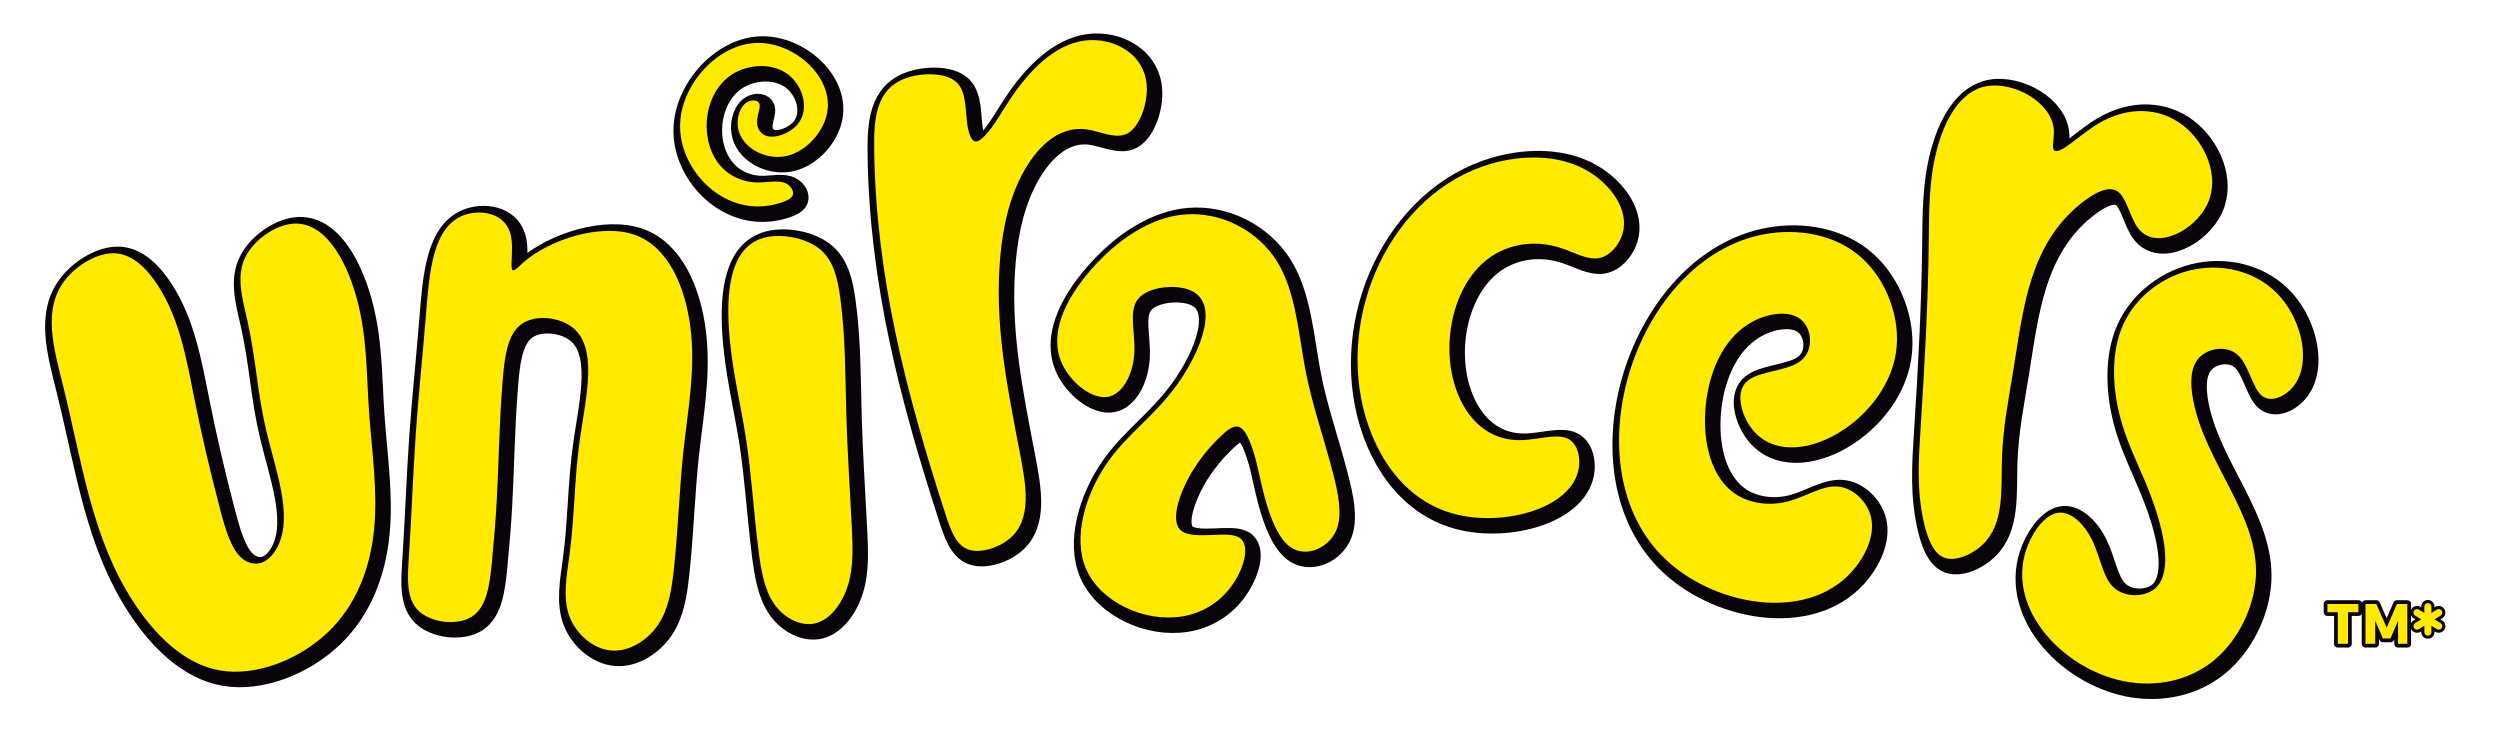
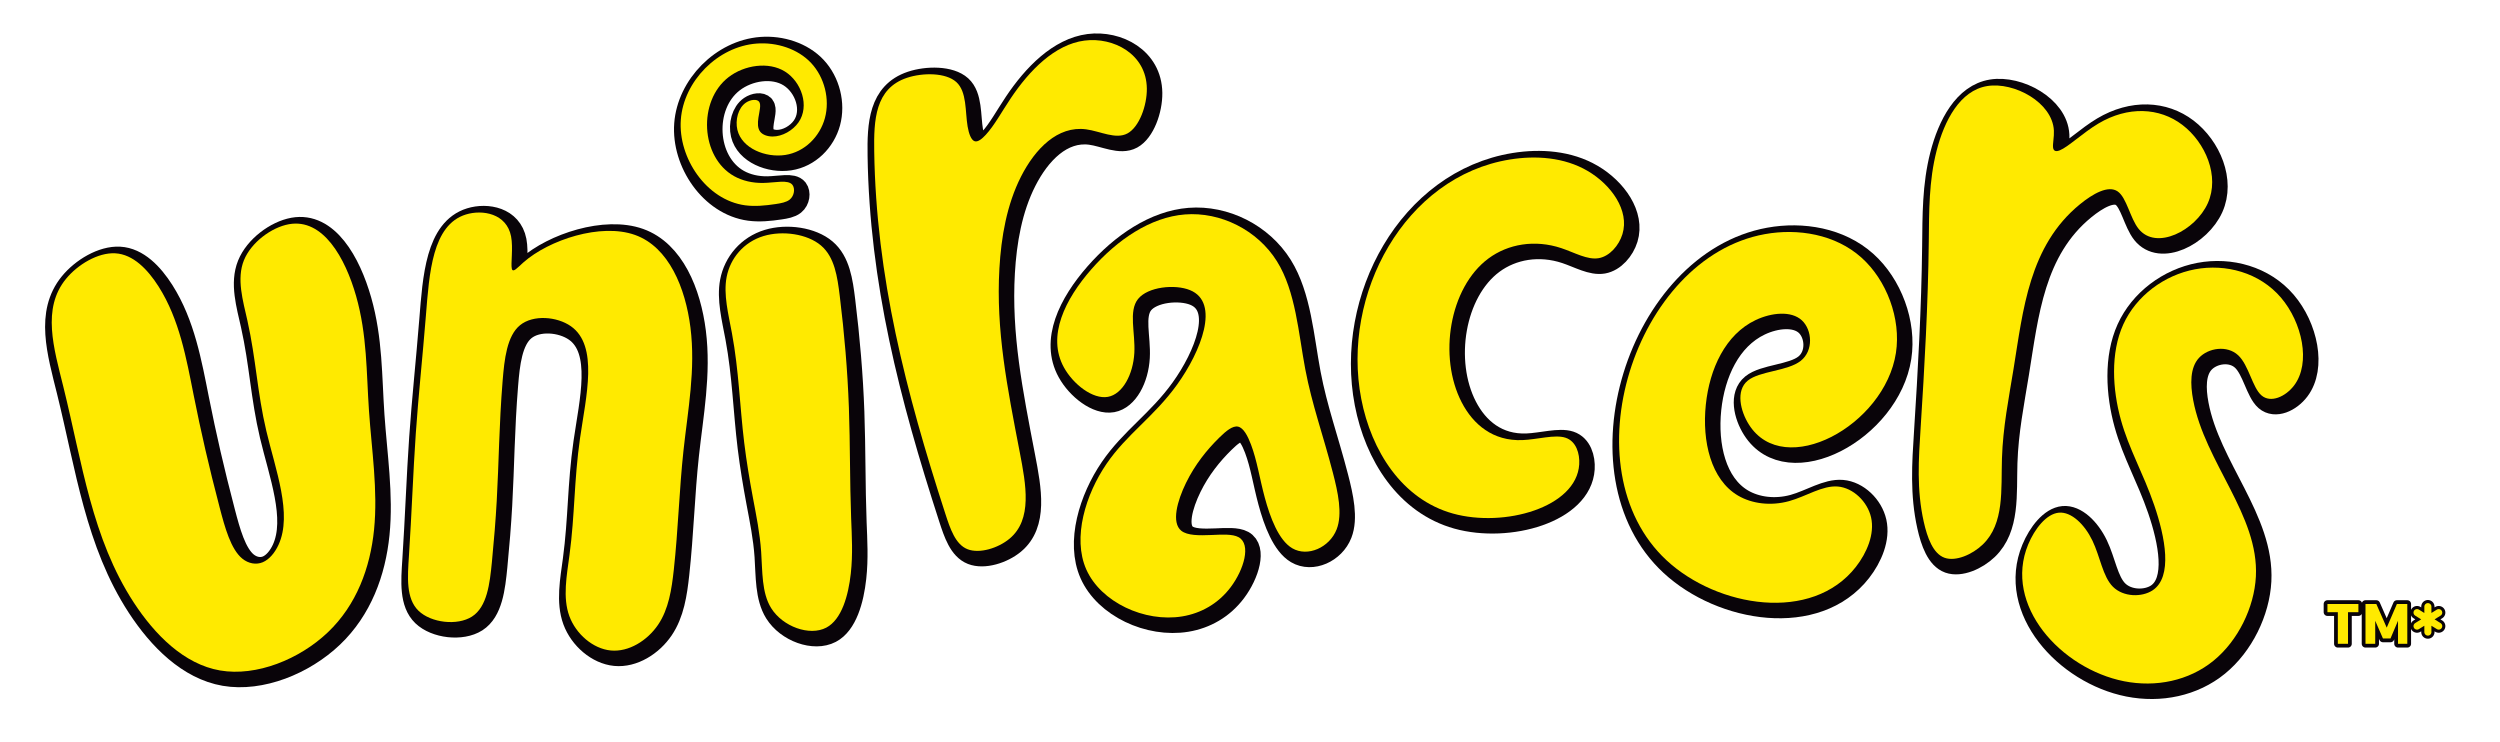
<svg xmlns="http://www.w3.org/2000/svg" viewBox="40 45 1130 335" role="img" aria-labelledby="t d">
  <defs>
    <g id="letter-outlines" fill-rule="evenodd">
      <path id="u" d="M170.58 146.346 C162.747 147.759 153.529 154.537 150.248 162.655 C146.859 171.041 149.805 180.857 151.833 189.941 C155.749 207.48 156.246 222.294 160.379 239.779 C164.507 257.242 172.262 277.37 165.907 291.225 C164.29 294.751 161.759 297.871 158.782 299.125 C155.761 300.398 152.282 299.75 149.514 297.492 C144.34 293.272 141.65 283.43 139.291 274.416 C134.347 255.526 130.859 240.272 127.515 223.502 C124.255 207.154 121.133 189.365 111.702 174.532 C106.805 166.831 100.209 159.927 92.07 159.492 C84.297 159.077 75.117 164.563 69.802 171.081 C58.863 184.496 64.294 202.281 68.637 219.837 C77.216 254.521 81.547 288.314 100.398 317.239 C109.932 331.868 123.18 345.251 139.498 348.056 C155.896 350.875 175.395 343.012 188.242 330.754 C201.139 318.449 207.333 301.715 209.077 284.401 C210.86 266.702 207.993 248.397 206.777 230.649 C205.587 213.281 205.979 196.446 200.951 178.783 C196.049 161.567 185.999 143.563 170.58 146.346 Z" />
      <path id="n" d="M250.594 141.947 C235.354 146.645 234.052 168.499 232.508 187.651 C230.95 206.969 229.146 223.537 227.938 240.949 C226.719 258.522 226.108 276.954 224.84 296.275 C224.215 305.804 223.431 315.549 229.2 321.099 C234.833 326.518 246.714 327.938 253.327 323.702 C260.194 319.304 261.382 308.81 262.343 298.999 C263.298 289.25 264.028 280.176 264.522 271.419 C265.519 253.726 265.553 237.33 267.192 217.094 C267.978 207.389 269.133 196.8 275.079 191.972 C281.026 187.142 291.764 188.074 298.011 192.435 C310.665 201.268 304.889 224.171 302.19 242.958 C299.414 262.284 299.895 277.257 297.398 295.971 C296.18 305.096 294.253 315.11 297.353 323.505 C300.354 331.629 308.063 338.236 316.043 339.017 C324.168 339.812 332.574 334.57 337.436 327.421 C342.264 320.322 343.597 311.343 344.566 302.474 C346.564 284.196 347.018 266.386 348.932 248.685 C350.918 230.31 354.476 212.052 352.083 193.035 C349.838 175.189 342.352 156.674 327.031 151.196 C311.567 145.667 288.12 153.418 276.584 163.607 C273.899 165.979 271.86 168.482 271.35 166.484 C270.804 164.343 272.014 157.035 271.008 151.854 C268.994 141.483 258.102 139.633 250.594 141.947 Z" />
-       <path id="spiral" d="M382.083 64.399 C364.578 64.845 348.313 82.722 347.440 100.516 C346.573 118.196 360.900 135.795 378.616 138.056 C383.145 138.634 387.895 138.209 392.604 136.740 C395.072 135.970 397.529 134.913 398.255 133.389 C399.106 131.600 397.572 129.168 395.427 128.007 C391.958 126.128 386.892 127.576 382.029 127.466 C377.294 127.359 372.750 125.776 369.193 123.196 C355.390 113.183 356.460 88.163 370.657 78.789 C378.147 73.843 389.290 73.253 396.373 78.777 C403.280 84.165 406.325 95.369 399.790 101.987 C396.568 105.250 391.016 107.398 387.201 106.633 C383.777 105.946 381.751 102.911 382.257 98.837 C382.559 96.403 383.765 93.597 383.305 92.014 C382.796 90.264 380.248 90.010 378.259 90.902 C374.604 92.543 372.833 98.059 373.567 102.706 C374.963 111.533 385.400 117.222 394.598 115.675 C403.571 114.167 411.365 105.773 413.542 97.434 C417.941 80.583 399.404 63.958 382.083 64.399 Z" />
-       <path id="i" d="M385.751 152.363 C370.419 156.118 368.384 175.364 369.434 193.021 C370.49 210.767 374.663 226.908 377.185 243.159 C379.698 259.355 380.572 275.659 382.811 293.438 C383.934 302.354 385.401 311.641 390.066 318.187 C394.602 324.552 402.161 328.326 408.62 326.732 C415.272 325.09 420.756 317.753 423.302 309.493 C425.845 301.242 425.457 292.07 425.018 283.29 C424.115 265.232 422.998 248.83 422.513 231.688 C422.031 214.695 422.169 196.975 419.798 179.619 C418.632 171.087 416.86 162.644 410.411 157.479 C404.1 152.425 393.309 150.511 385.751 152.363 Z" />
+       <path id="spiral" d="M382.034 64.688 C364.340 66.028 349.026 81.741 347.736 99.045 C346.440 116.424 359.290 135.407 376.771 137.795 C381.178 138.397 385.880 137.944 390.623 137.229 C393.017 136.868 395.421 136.441 396.934 135.226 C399.087 133.498 399.435 130.175 398.177 128.553 C396.229 126.042 390.430 127.608 384.932 127.690 C380.119 127.763 375.536 126.698 371.796 124.604 C356.630 116.110 355.326 90.671 369.309 79.879 C376.390 74.413 387.391 72.704 394.811 77.339 C402.228 81.972 406.067 92.945 400.920 100.317 C398.370 103.969 393.616 106.738 389.155 106.706 C386.901 106.690 384.722 105.959 383.608 104.524 C382.412 102.984 382.441 100.634 382.808 98.188 C383.243 95.291 384.151 92.259 383.087 90.940 C382.064 89.672 379.219 89.987 377.132 91.407 C373.619 93.795 372.251 99.309 373.299 103.702 C375.298 112.083 386.092 116.387 394.915 115.046 C403.744 113.704 410.598 106.710 412.861 98.382 C415.177 89.862 412.688 79.946 406.635 73.479 C400.595 67.027 391.009 64.009 382.034 64.688 Z" />
+       <path id="i" d="M385.125 151.691 C376.137 154.411 370.066 161.740 368.436 170.222 C366.921 178.101 369.237 186.976 370.838 195.614 C373.973 212.527 374.369 228.533 376.390 245.161 C377.402 253.479 378.819 261.954 380.331 270.037 C381.843 278.127 383.450 285.824 384.048 294.469 C384.653 303.202 384.229 312.901 388.556 319.854 C393.783 328.253 405.944 332.646 413.474 328.696 C420.466 325.028 423.466 314.169 424.564 304.207 C425.532 295.419 425.020 287.329 424.712 279.131 C424.094 262.694 424.298 245.822 423.696 229.176 C423.088 212.414 421.663 195.881 419.579 178.858 C418.506 170.099 417.259 161.211 411.092 155.967 C404.882 150.686 393.681 149.101 385.125 151.691 Z" />
      <path id="r-first" d="M530.202 63.342 C516.748 65.075 505.302 76.805 496.841 89.447 C492.79 95.5 489.423 101.762 485.54 105.961 C483.817 107.825 481.992 109.281 480.576 108.845 C478.998 108.358 477.927 105.518 477.358 102.157 C476.21 95.385 477.099 86.499 472.272 82.105 C467.476 77.74 457.04 77.807 449.949 80.169 C435.506 84.979 434.938 99.31 435.147 113.366 C435.988 169.924 449.419 222.028 467.245 277.066 C469.508 284.053 471.842 291.087 477.33 293.246 C482.719 295.367 491.15 292.786 496.306 288.494 C506.741 279.81 503.765 264.122 500.928 249.402 C495.25 219.948 490.122 194.368 491.733 166.291 C492.541 152.22 495.042 137.522 501.504 124.809 C507.856 112.313 518.035 101.735 530.929 103.457 C537.306 104.308 544.348 108.168 549.629 105.298 C554.931 102.417 558.458 92.752 558.372 85.02 C558.198 69.388 543.255 61.661 530.202 63.342 Z" />
      <path id="a" d="M575.568 141.930 C560.022 143.163 545.021 153.325 533.307 166.698 C521.511 180.164 513.048 196.885 520.920 211.124 C525.118 218.717 533.962 225.603 540.781 224.377 C547.450 223.177 552.182 214.218 552.719 204.548 C553.226 195.427 550.000 185.673 554.382 180.166 C558.823 174.585 571.079 173.366 577.864 176.127 C591.671 181.746 582.823 203.846 572.070 218.815 C561.597 233.393 549.317 241.205 540.136 254.664 C530.766 268.400 524.623 288.016 531.005 302.396 C537.560 317.166 557.327 326.412 574.362 323.614 C582.870 322.217 590.697 317.814 596.267 310.418 C602.265 302.452 605.646 291.012 599.840 287.810 C597.087 286.292 592.266 286.626 587.501 286.825 C582.040 287.052 576.651 287.102 573.915 284.872 C569.441 281.228 572.058 271.493 576.096 263.236 C580.109 255.029 585.527 248.282 591.174 242.754 C594.134 239.857 597.157 237.295 599.617 237.842 C602.094 238.394 604.001 242.096 605.448 245.931 C608.205 253.242 609.290 261.032 611.664 269.847 C614.122 278.970 617.960 289.190 624.085 292.803 C631.040 296.906 640.942 292.492 644.154 284.296 C646.910 277.264 644.738 267.446 642.467 258.681 C637.955 241.271 633.049 228.015 629.977 211.843 C626.916 195.728 625.677 176.720 617.192 163.117 C608.358 148.955 591.671 140.653 575.568 141.930 Z" />
      <path id="c" d="M722.471 117.094 C674.981 124.788 646.151 177.958 655.291 225.312 C659.806 248.704 673.585 270.676 696.694 277.115 C719.927 283.589 752.591 274.361 753.808 254.905 C754.115 249.999 752.422 244.442 747.628 242.854 C742.826 241.263 734.914 243.654 728.118 243.924 C714.876 244.45 705.876 236.924 700.656 226.8 C690.068 206.264 695.04 175.041 712.735 161.873 C721.646 155.242 733.785 153.189 745.715 157.159 C751.644 159.132 757.522 162.591 762.644 161.691 C767.561 160.826 771.782 155.941 773.345 150.832 C776.613 140.153 768.273 128.494 757.606 122.251 C747.038 116.066 734.187 115.196 722.471 117.094 Z" />
      <path id="e" d="M837.673 150.837 C778.747 161.523 748.549 256.831 793.309 298.282 C816.286 319.560 859.015 326.646 878.869 301.216 C883.870 294.810 887.420 286.341 885.732 278.890 C884.106 271.717 877.626 265.488 870.687 264.908 C863.754 264.329 856.364 269.389 848.643 271.517 C840.463 273.772 831.911 272.738 825.563 268.992 C813.343 261.782 809.287 244.527 811.032 227.875 C812.722 211.738 819.861 196.167 833.551 189.672 C840.705 186.278 849.648 185.363 854.435 189.784 C859.101 194.094 859.817 203.475 853.911 208.117 C847.976 212.781 835.355 212.662 829.987 217.042 C824.483 221.534 826.605 230.757 830.536 236.948 C846.430 261.978 891.902 237.433 896.960 204.516 C899.346 188.983 892.733 171.586 881.360 161.419 C869.580 150.887 852.693 148.113 837.673 150.837 Z" />
      <path id="r-second" d="M938.247 83.892 C925.911 85.881 918.842 99.513 915.355 113.079 C911.813 126.855 911.964 140.562 911.807 154.346 C911.489 182.388 909.899 210.748 908.111 238.609 C907.217 252.521 906.274 266.309 909.538 280.872 C911.128 287.968 913.718 295.248 918.949 297.113 C923.978 298.907 931.447 295.699 936.22 291.107 C946.076 281.623 944.43 266.235 944.884 252.179 C945.343 237.984 947.946 225.148 950.126 211.724 C954.456 185.072 957.123 156.107 980.145 137.323 C985.905 132.624 992.939 128.561 997.2 131.53 C1001.266 134.364 1002.806 143.601 1006.624 148.404 C1014.57 158.4 1032.381 149.193 1037.924 136.867 C1043.412 124.662 1036.873 109.399 1026.441 101.454 C1016.06 93.547 1001.824 92.888 988.461 100.846 C981.537 104.97 974.847 111.409 971.022 112.949 C969.324 113.632 968.191 113.351 967.985 111.676 C967.778 109.994 968.505 106.908 968.358 103.997 C967.714 91.301 950.417 81.931 938.247 83.892 Z" />
      <path id="s" d="M1032.15 166.722 C1018.183 169.352 1005.558 178.764 999.721 191.64 C993.848 204.599 994.849 221.065 998.62 234.704 C1002.327 248.108 1008.708 258.782 1013.707 273.335 C1018.632 287.676 1022.215 305.783 1012.942 311.854 C1008.102 315.024 999.757 314.914 995.042 310.207 C990.449 305.622 989.299 296.675 985.776 289.355 C982.216 281.959 976.232 276.224 970.614 276.727 C964.941 277.236 959.641 284.105 956.753 291.055 C945.337 318.529 971.624 347.273 1000.063 352.923 C1014.446 355.781 1029.381 352.732 1040.525 343.635 C1051.603 334.592 1058.936 319.575 1059.661 305.577 C1061.095 277.873 1036.647 254.162 1031.317 225.842 C1029.965 218.66 1029.843 211.182 1033.953 206.75 C1038.12 202.257 1046.637 200.893 1051.656 205.586 C1056.465 210.084 1058.062 220.145 1062.181 223.715 C1066.35 227.329 1073.103 224.294 1076.937 219.224 C1084.626 209.059 1080.582 190.711 1070.96 179.477 C1061.316 168.216 1046.066 164.102 1032.15 166.722 Z" />
    </g>
    <g id="trademark-letter-outlines">
      <path d="M1092 318h14v3.7h-4.7V336h-4.6v-14.3h-4.7z M1109.2 336v-18h4.9l4.7 10.7 4.6-10.7h4.7v18h-4.2v-10.4l-3.4 8h-3.4l-3.5-8V336z" />
    </g>
  </defs>
  <use id="border" href="#letter-outlines" transform="translate(2 2)" fill="#090409" stroke="#090409" stroke-width="10" stroke-linecap="round" stroke-linejoin="round" />
  <use id="faces" href="#letter-outlines" fill="#ffea00" />
  <g id="trademark" aria-label="TM and asterisk">
    <use href="#trademark-letter-outlines" fill="#090409" stroke="#090409" stroke-width="3.4" stroke-linejoin="round" />
    <use href="#trademark-letter-outlines" fill="#ffea00" />
    <path d="M1137.4 319.2v11.5 M1132.5 321.9l9.8 6.1 M1142.3 321.9l-9.8 6.1" fill="none" stroke="#090409" stroke-width="6" stroke-linecap="round" stroke-linejoin="round" />
    <path d="M1137.4 319.2v11.5 M1132.5 321.9l9.8 6.1 M1142.3 321.9l-9.8 6.1" fill="none" stroke="#ffea00" stroke-width="3.2" stroke-linecap="round" stroke-linejoin="round" />
  </g>
</svg>
